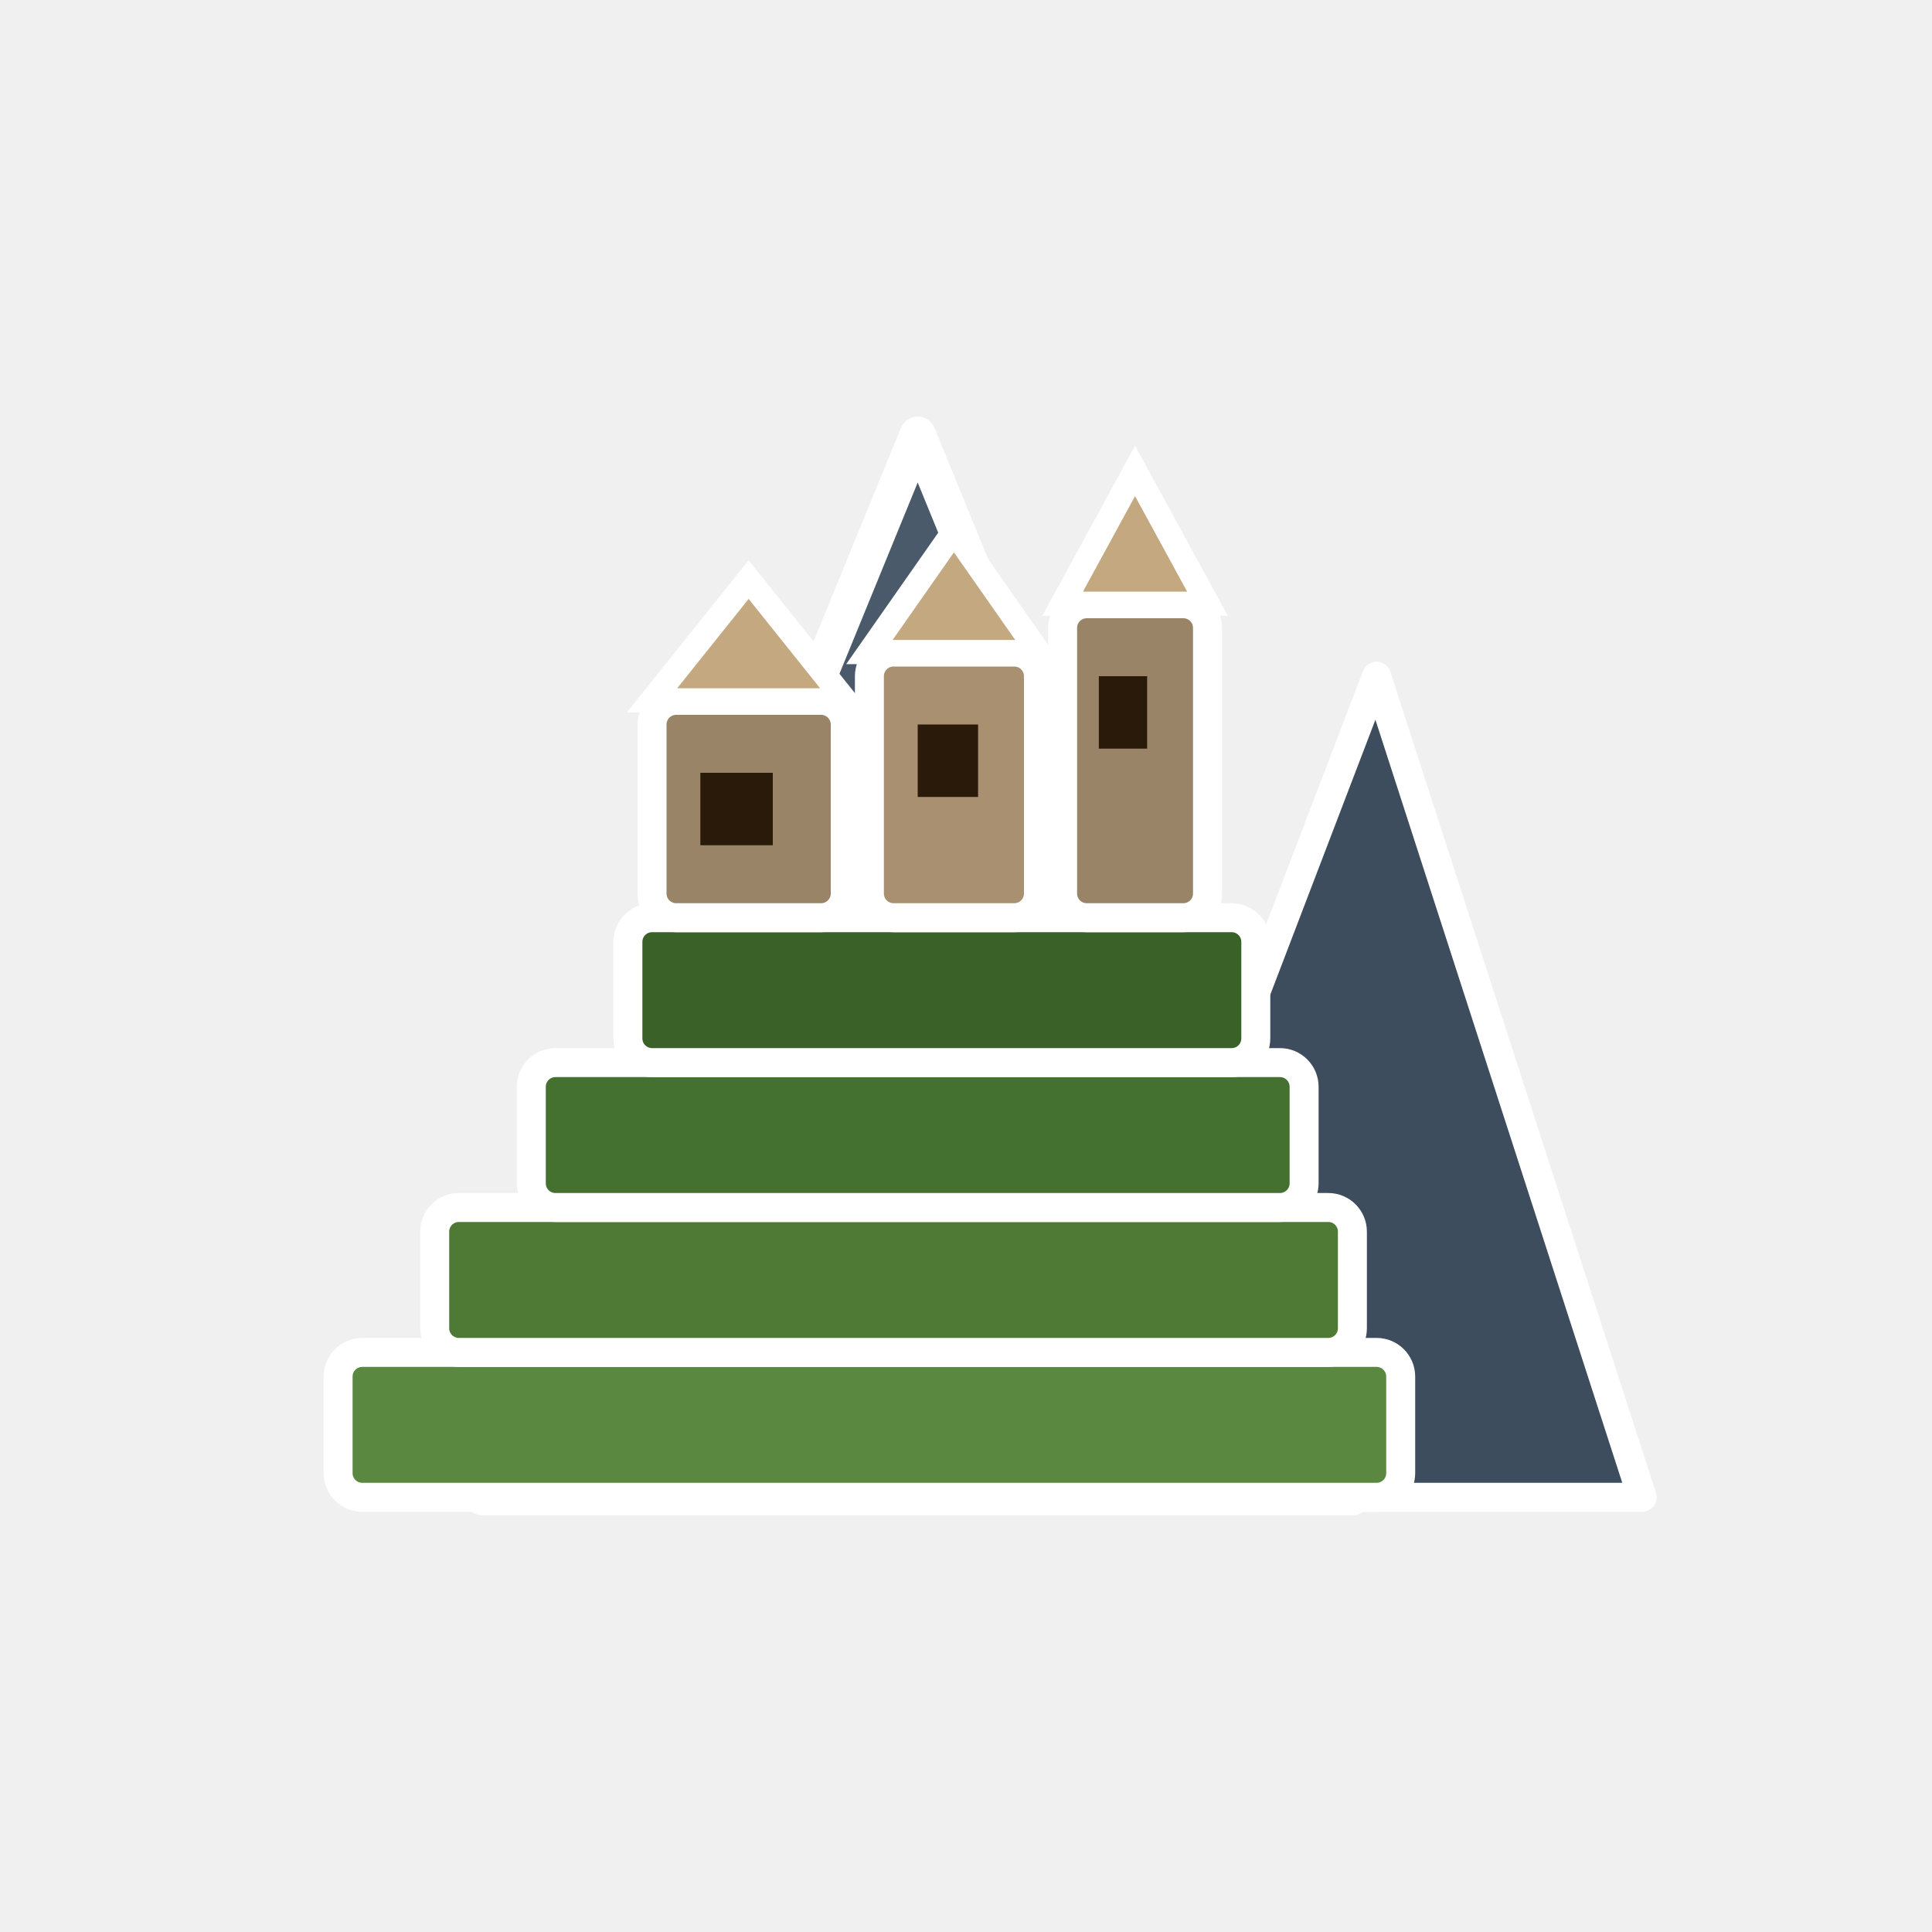
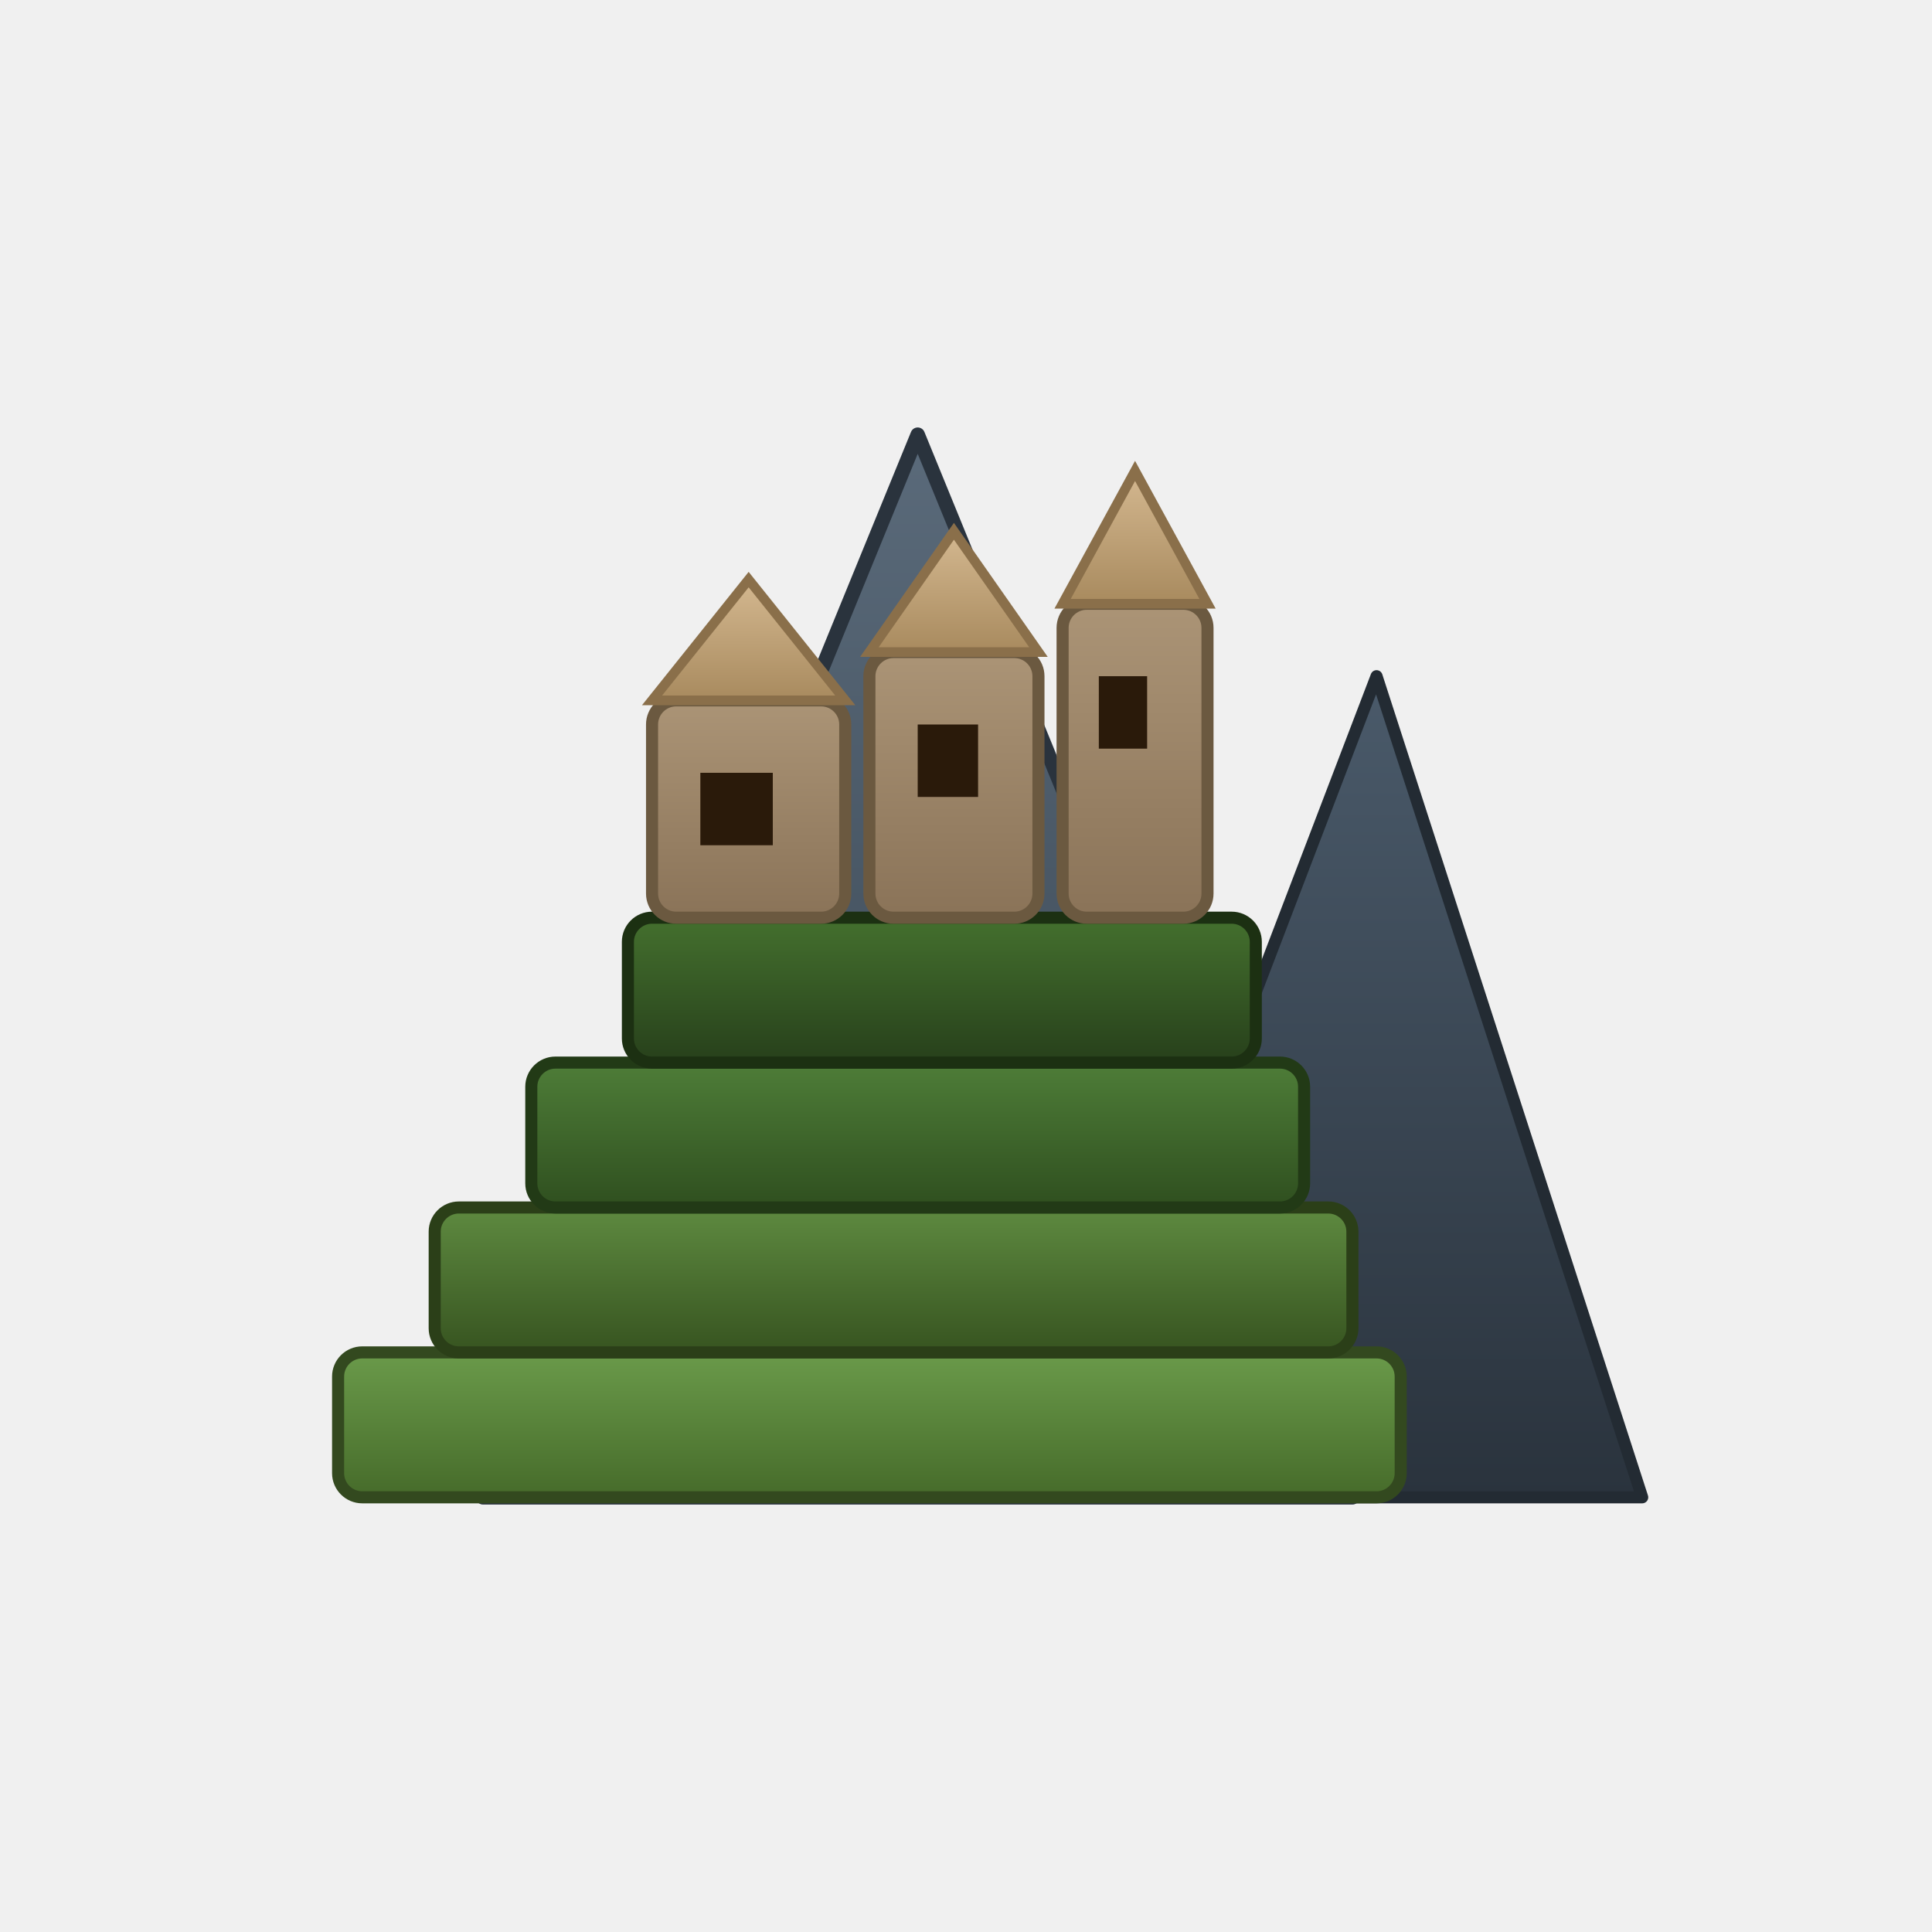
<svg xmlns="http://www.w3.org/2000/svg" viewBox="0 0 80 80">
-   <polygon points="20,62 38,18 56,62" fill="#4a5a6a" stroke="white" stroke-width="1.5" stroke-linejoin="round" />
-   <polygon points="44,62 57,28 68,62" fill="#3d4d5d" stroke="white" stroke-width="1.2" stroke-linejoin="round" />
-   <rect x="14" y="56" width="44" height="6" rx="1" fill="#5a8840" stroke="white" stroke-width="1.2" />
-   <rect x="18" y="50" width="38" height="6" rx="1" fill="#4e7a36" stroke="white" stroke-width="1.2" />
-   <rect x="22" y="44" width="32" height="6" rx="1" fill="#447030" stroke="white" stroke-width="1.2" />
-   <rect x="26" y="38" width="26" height="6" rx="1" fill="#3a6228" stroke="white" stroke-width="1.2" />
-   <rect x="27" y="29" width="8" height="9" rx="1" fill="#9a8468" stroke="white" stroke-width="1.2" />
+   <defs>
+     <linearGradient id="mpMtn1" x1="0" y1="0" x2="0" y2="1">
+       <stop offset="0" stop-color="#5a6a7a" />
+       <stop offset="1" stop-color="#333f4a" />
+     </linearGradient>
+     <linearGradient id="mpMtn2" x1="0" y1="0" x2="0" y2="1">
+       <stop offset="0" stop-color="#4a5a6a" />
+       <stop offset="1" stop-color="#2a333d" />
+     </linearGradient>
+     <linearGradient id="mpT1" x1="0" y1="0" x2="0" y2="1">
+       <stop offset="0" stop-color="#6a9a4a" />
+       <stop offset="1" stop-color="#466b2a" />
+     </linearGradient>
+     <linearGradient id="mpT2" x1="0" y1="0" x2="0" y2="1">
+       <stop offset="0" stop-color="#5e8a40" />
+       <stop offset="1" stop-color="#375420" />
+     </linearGradient>
+     <linearGradient id="mpT3" x1="0" y1="0" x2="0" y2="1">
+       <stop offset="0" stop-color="#4e7d38" />
+       <stop offset="1" stop-color="#2f4f1f" />
+     </linearGradient>
+     <linearGradient id="mpT4" x1="0" y1="0" x2="0" y2="1">
+       <stop offset="0" stop-color="#44702e" />
+       <stop offset="1" stop-color="#27401b" />
+     </linearGradient>
+     <linearGradient id="mpStone" x1="0" y1="0" x2="0" y2="1">
+       <stop offset="0" stop-color="#ab9476" />
+       <stop offset="1" stop-color="#8a7358" />
+     </linearGradient>
+     <linearGradient id="mpRoof" x1="0" y1="0" x2="0" y2="1">
+       <stop offset="0" stop-color="#d4b890" />
+       <stop offset="1" stop-color="#a88a5e" />
+     </linearGradient>
+   </defs>
+   <polygon points="20,62 38,18 56,62" fill="url(#mpMtn1)" stroke="#2a333d" stroke-width="0.6" stroke-linejoin="round" />
+   <polygon points="44,62 57,28 68,62" fill="url(#mpMtn2)" stroke="#232b33" stroke-width="0.5" stroke-linejoin="round" />
+   <rect x="14" y="56" width="44" height="6" rx="1" fill="url(#mpT1)" stroke="#33491f" stroke-width="0.5" />
+   <rect x="18" y="50" width="38" height="6" rx="1" fill="url(#mpT2)" stroke="#2b3f18" stroke-width="0.5" />
+   <rect x="22" y="44" width="32" height="6" rx="1" fill="url(#mpT3)" stroke="#223a16" stroke-width="0.5" />
+   <rect x="26" y="38" width="26" height="6" rx="1" fill="url(#mpT4)" stroke="#1c3012" stroke-width="0.5" />
+   <rect x="27" y="29" width="8" height="9" rx="1" fill="url(#mpStone)" stroke="#6b5940" stroke-width="0.5" />
  <rect x="29" y="32" width="3" height="3" fill="#2a1a0a" />
-   <rect x="36" y="27" width="7" height="11" rx="1" fill="#a89070" stroke="white" stroke-width="1.2" />
+   <rect x="36" y="27" width="7" height="11" rx="1" fill="url(#mpStone)" stroke="#6b5940" stroke-width="0.5" />
  <rect x="38" y="30" width="2.5" height="3" fill="#2a1a0a" />
-   <rect x="44" y="25" width="6" height="13" rx="1" fill="#9a8468" stroke="white" stroke-width="1.2" />
+   <rect x="44" y="25" width="6" height="13" rx="1" fill="url(#mpStone)" stroke="#6b5940" stroke-width="0.5" />
  <rect x="45.5" y="28" width="2" height="3" fill="#2a1a0a" />
-   <polygon points="27,29 31,24 35,29" fill="#c4a880" stroke="white" stroke-width="1" />
-   <polygon points="36,27 39.5,22 43,27" fill="#c4a880" stroke="white" stroke-width="1" />
-   <polygon points="44,25 47,19.5 50,25" fill="#c4a880" stroke="white" stroke-width="1" />
+   <polygon points="27,29 31,24 35,29" fill="url(#mpRoof)" stroke="#8a6f4a" stroke-width="0.4" />
+   <polygon points="36,27 39.5,22 43,27" fill="url(#mpRoof)" stroke="#8a6f4a" stroke-width="0.4" />
+   <polygon points="44,25 47,19.5 50,25" fill="url(#mpRoof)" stroke="#8a6f4a" stroke-width="0.4" />
</svg>
